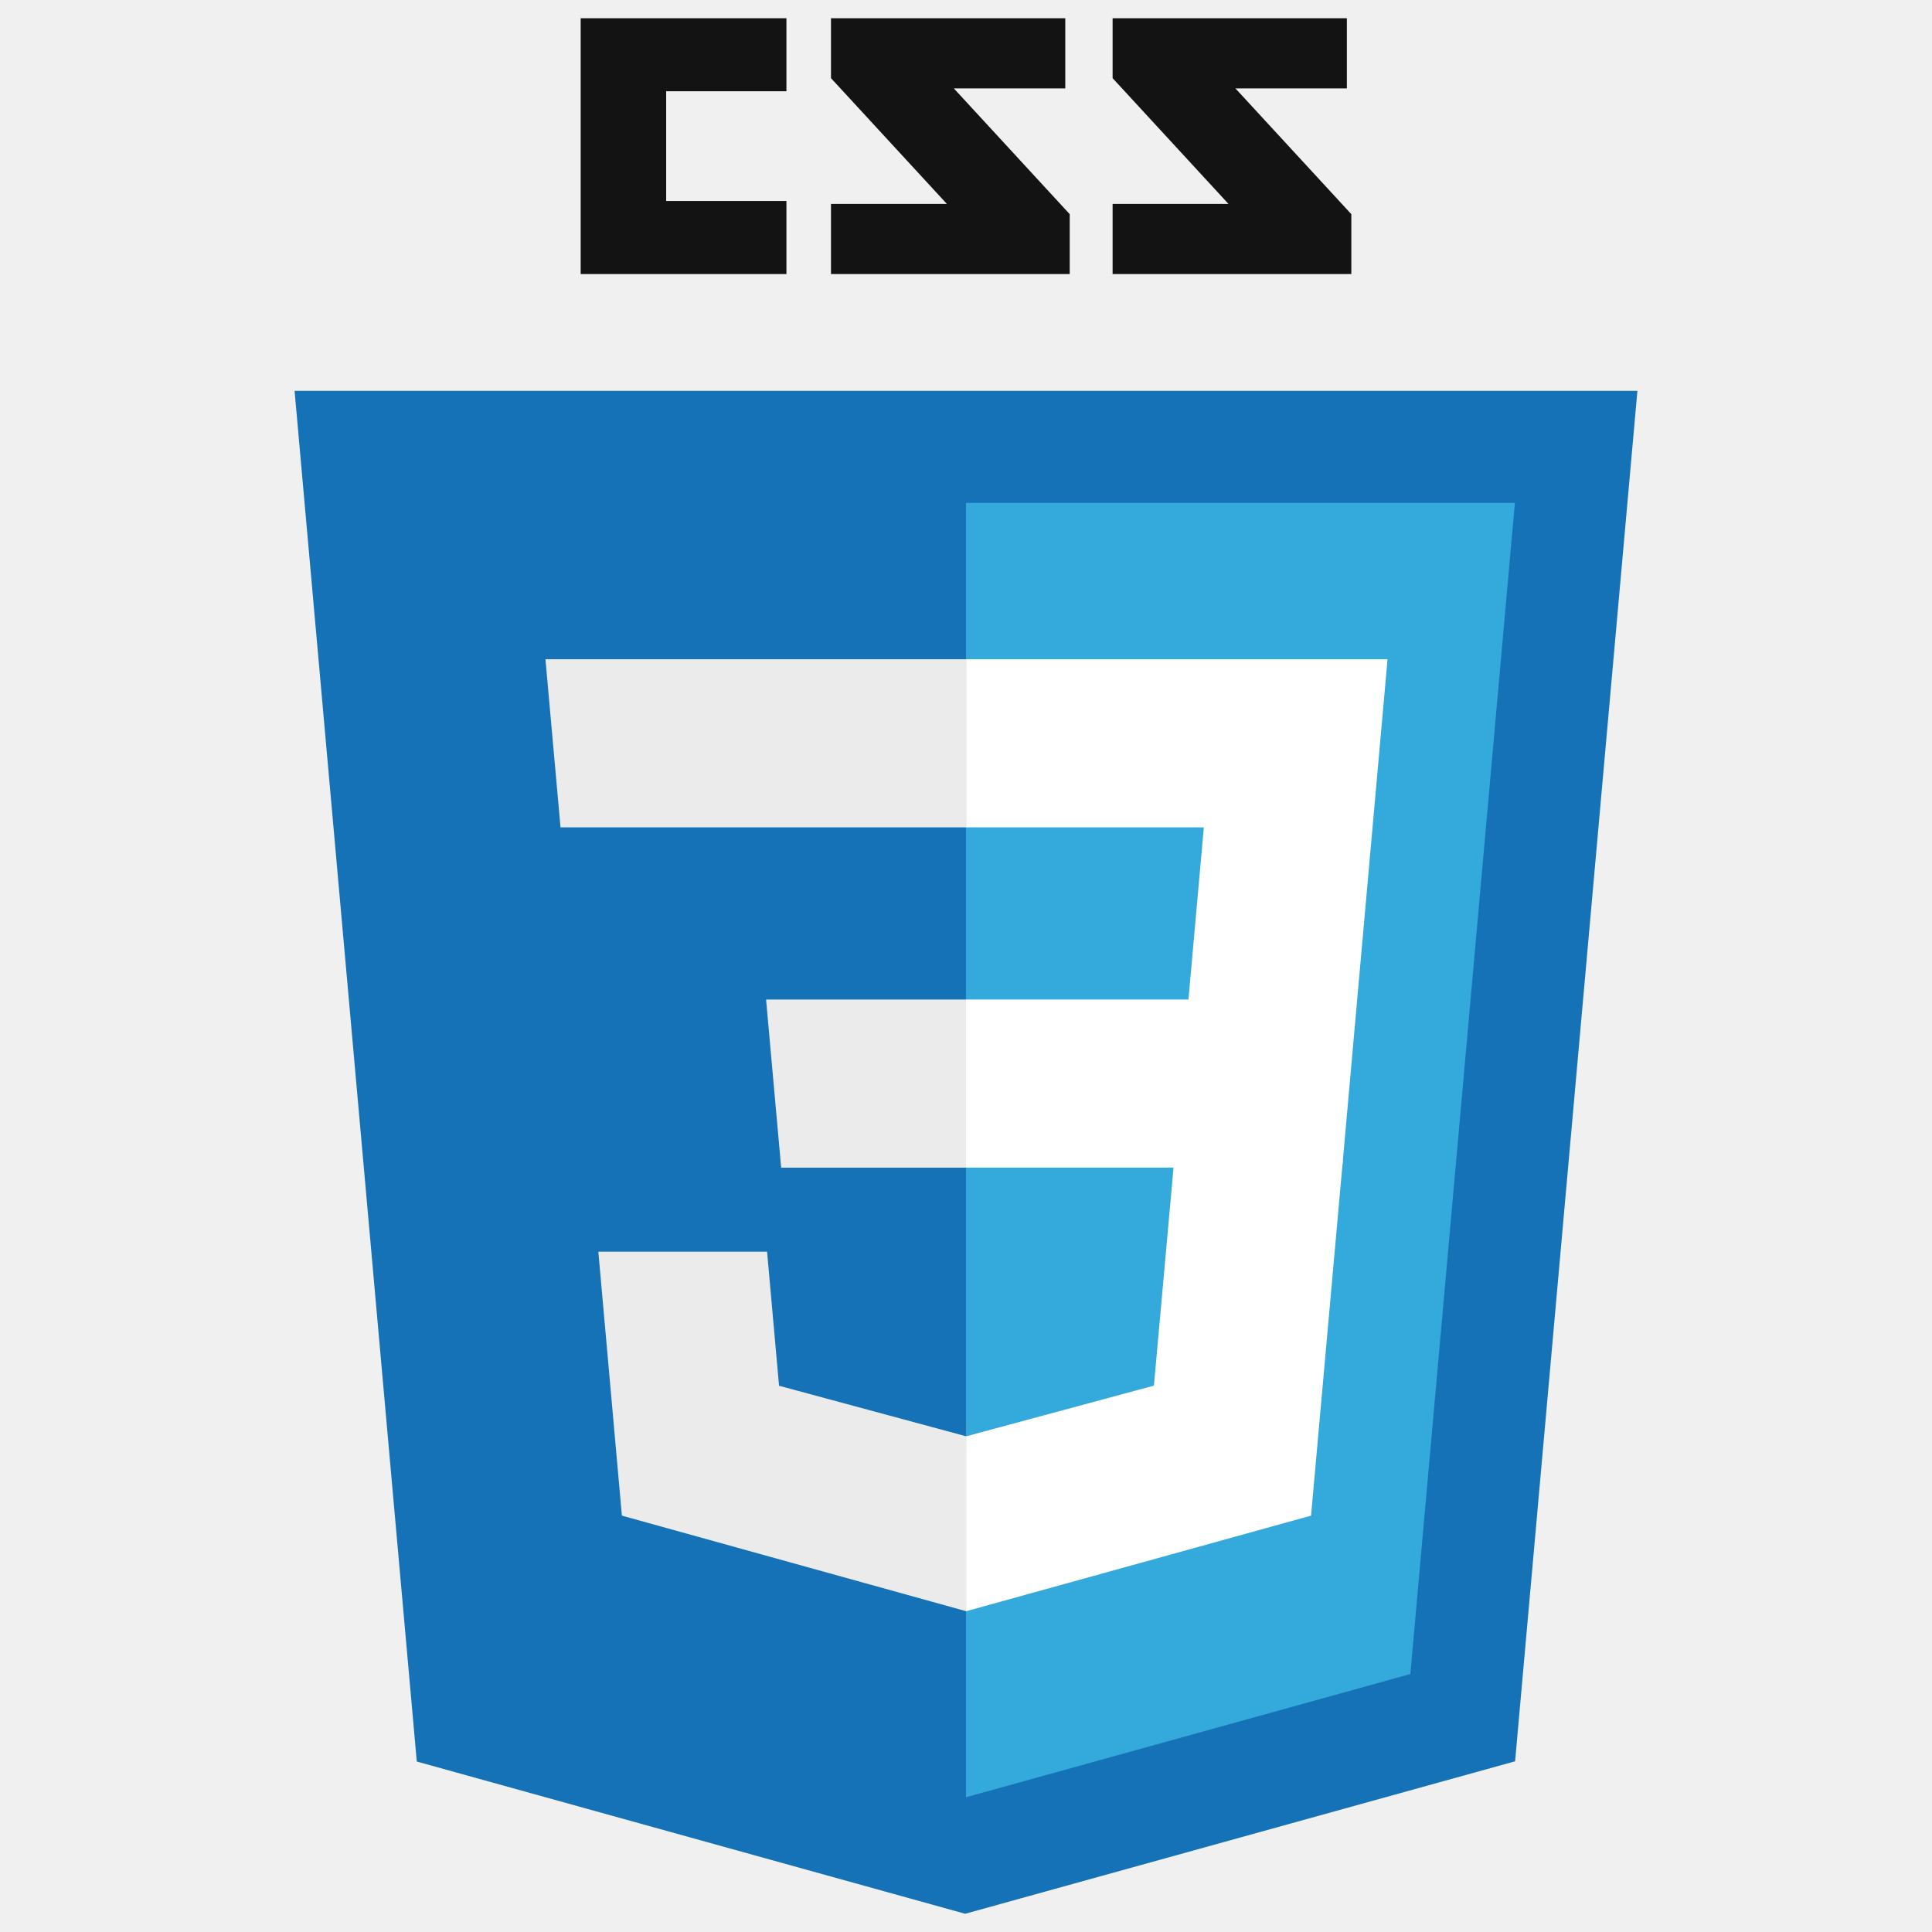
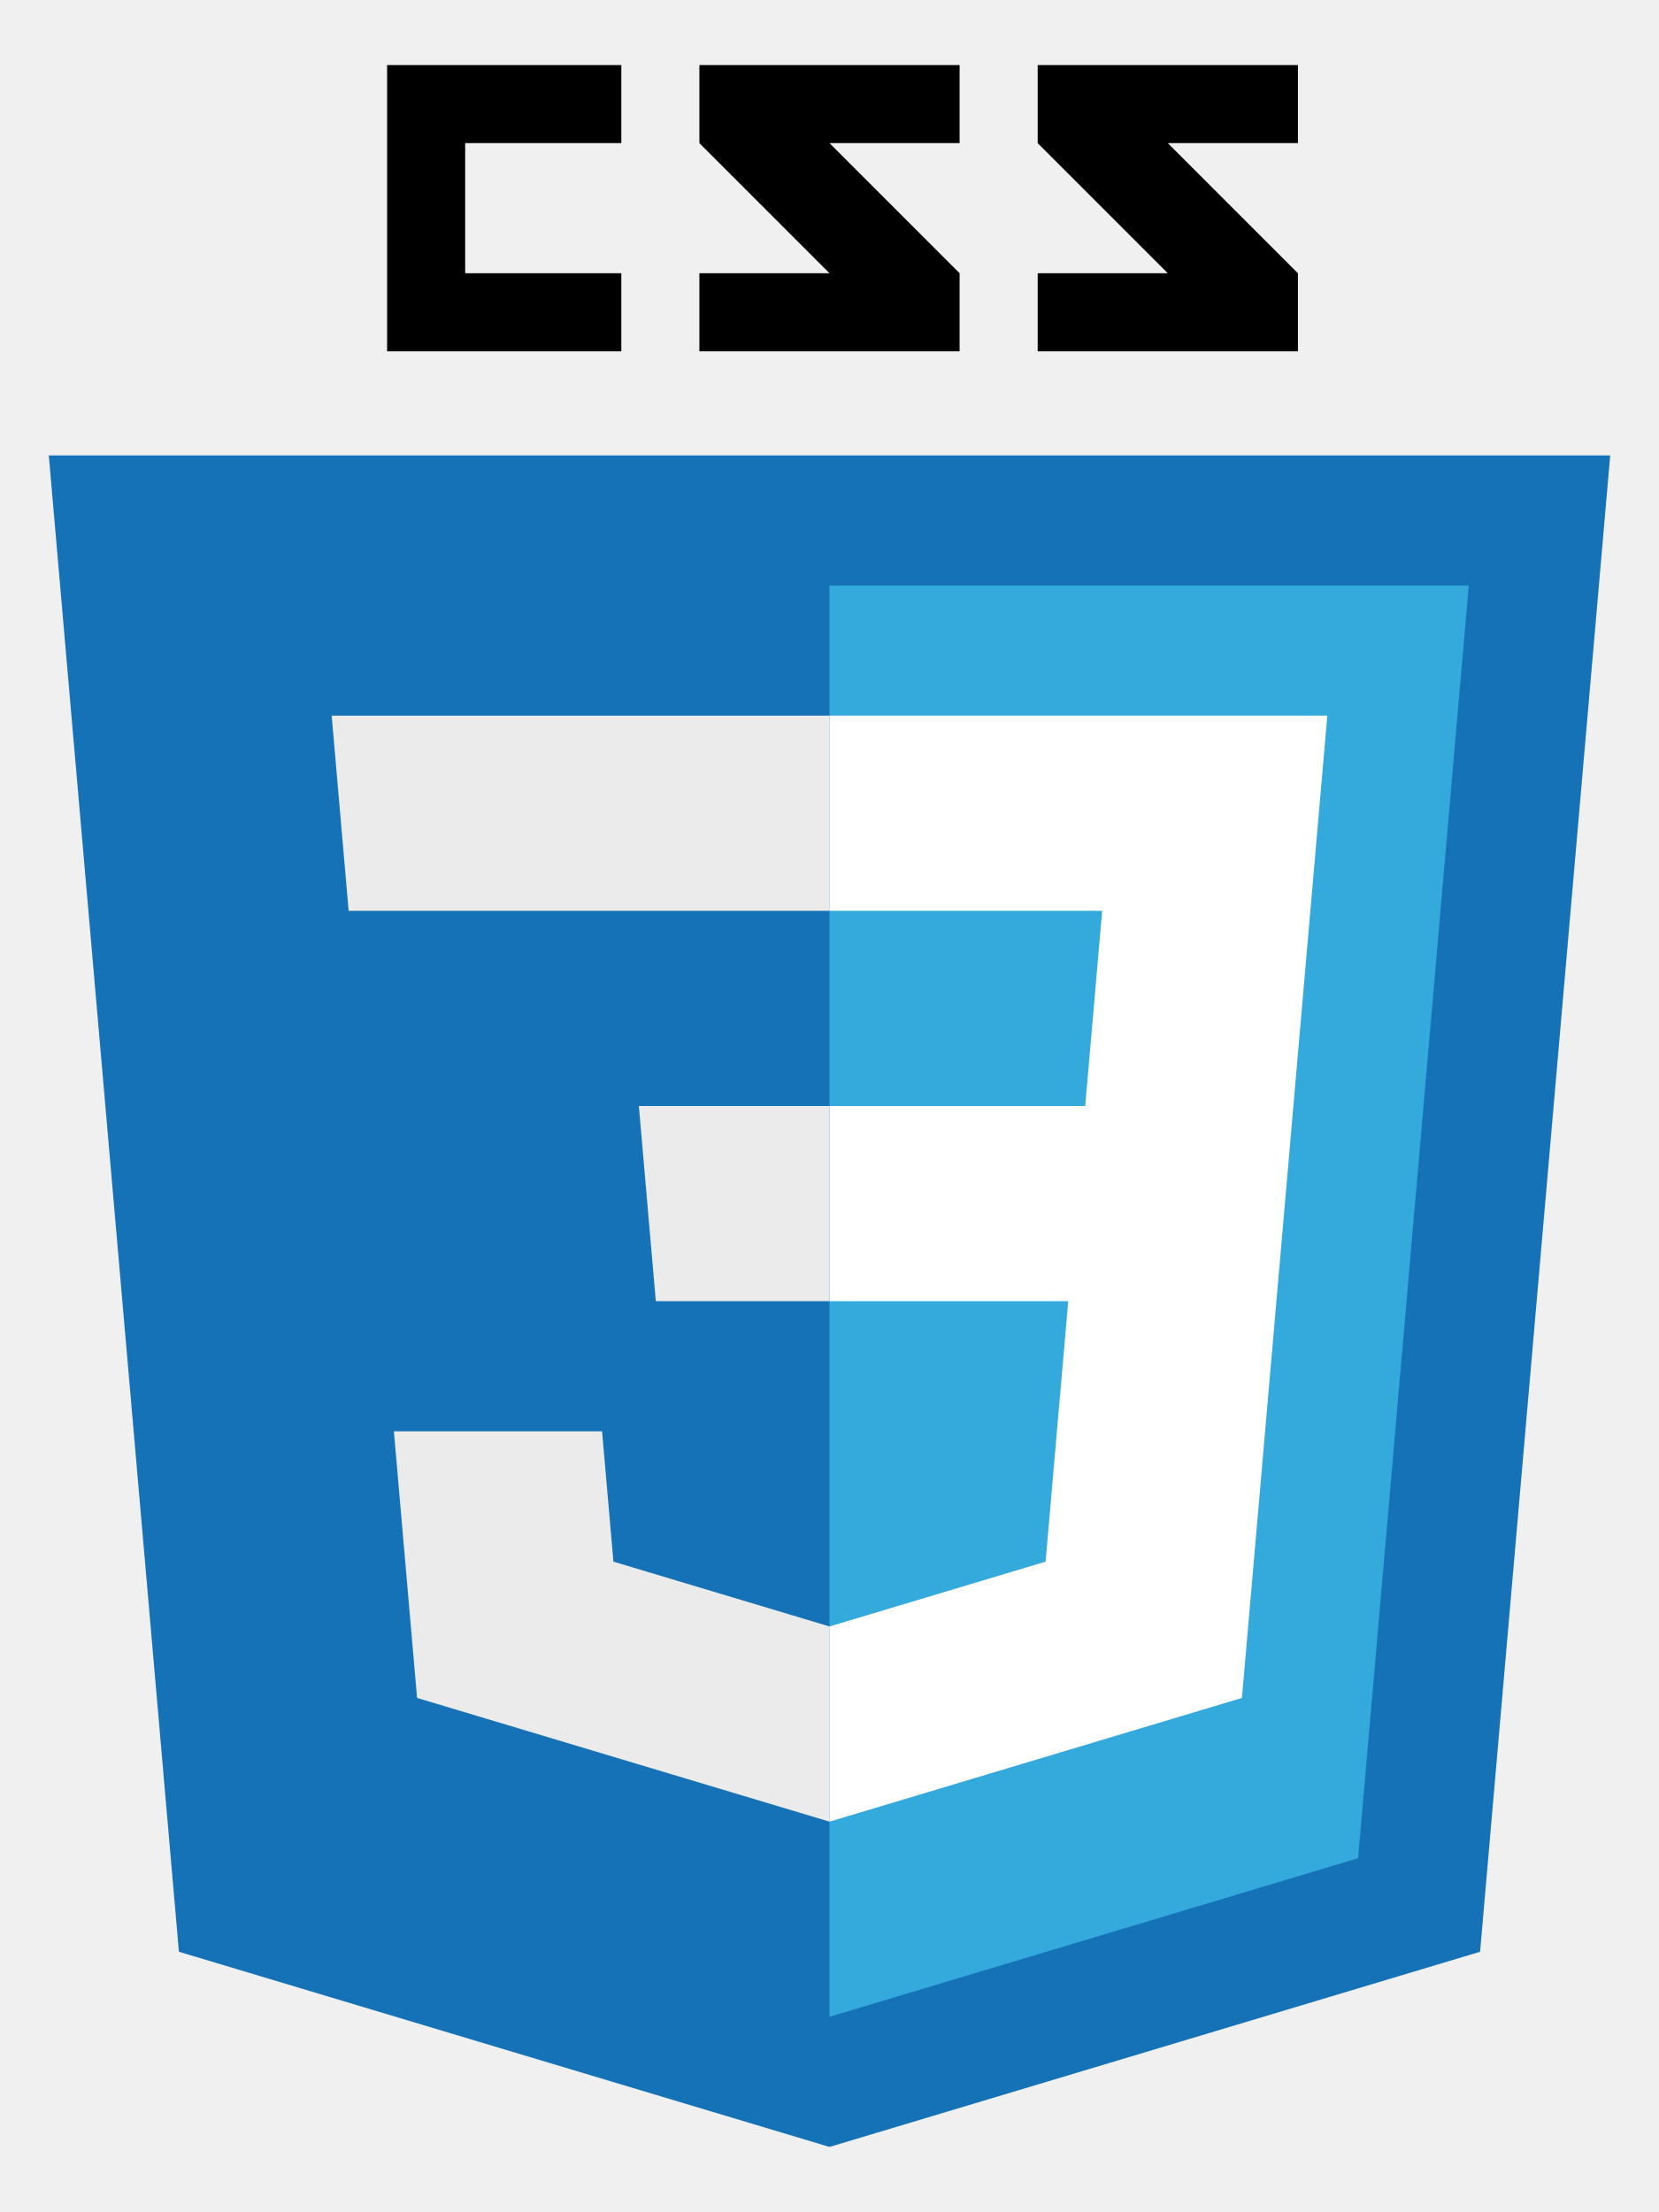
- <svg viewBox="0 0 128 128">
-   <path fill="#131313" d="M89.234 5.856H81.85l7.679 8.333v3.967H73.713v-4.645h7.678l-7.678-8.333V1.207h15.521v4.649zm-18.657 0h-7.384l7.679 8.333v3.967H55.055v-4.645h7.679l-7.679-8.333V1.207h15.522v4.649zm-18.474.19h-7.968v7.271h7.968v4.839H38.471V1.207h13.632v4.839z" />
-   <path fill="#1572B6" d="M27.613 116.706l-8.097-90.813h88.967l-8.104 90.798-36.434 10.102-36.332-10.087z" />
-   <path fill="#33A9DC" d="M64.001 119.072l29.439-8.162 6.926-77.591H64.001v85.753z" />
-   <path fill="#fff" d="M64 66.22h14.738l1.019-11.405H64V43.677h27.929l-.267 2.988-2.737 30.692H64V66.22z" />
-   <path fill="#EBEBEB" d="M64.067 95.146l-.049.014-12.404-3.35-.794-8.883H39.641l1.561 17.488 22.814 6.333.052-.015V95.146z" />
-   <path fill="#fff" d="M77.792 76.886L76.45 91.802l-12.422 3.353v11.588l22.833-6.328.168-1.882 1.938-21.647H77.792z" />
-   <path fill="#EBEBEB" d="M64.039 43.677v11.137H37.136l-.224-2.503-.507-5.646-.267-2.988h27.901zM64 66.221v11.138H51.753l-.223-2.503-.508-5.647-.267-2.988H64z" />
+ <svg xmlns="http://www.w3.org/2000/svg" xmlns:xlink="http://www.w3.org/1999/xlink" viewBox="0 0 63.75 85" fill="#fff" fill-rule="evenodd" stroke="#000" stroke-linecap="round" stroke-linejoin="round">
+   <use xlink:href="#A" x="1.875" y="2.5" />
+   <symbol id="A" overflow="visible">
+     <g stroke="none">
+       <path d="M60 15H0l5 57.5L30 80l25-7.5L60 15" fill="#1572b6" />
+       <path d="M51.739 52.5l.435-5 .652-7.5.652-7.5.652-7.5.435-5H30v55l15.179-4.554 5.134-1.54.67-7.701.67-7.701z" fill="#33a9dc" />
+       <path d="M22 0h-9v11h9V8h-6V3h6zm13 0v3h-5l5 5v3H25V8h5l-5-5V0zm13 0v3h-5l5 5v3H38V8h5l-5-5V0z" fill="#000" />
+       <path d="M24.933 65.98l-2.567-.77-8.214-2.464-.67-7.701-.221-2.545h8l.436 5.009 2.567.77L30 60v7.5zM11.522 32.5h8 2.5H30V25h-8.63-2.5-8z" fill="#ebebeb" />
+       <path d="M30 60l8.304-2.491.435-5.009.435-5H30V40h9.826l.652-7.5H30V25h11.13 8l-.652 7.5-.652 7.5-.652 7.5-.435 5-.221 2.545-.67 7.701-8.214 2.464L30 67.5V60z" />
+       <path d="M30 47.5h-6.674l-.652-7.5H30z" fill="#ebebeb" />
+     </g>
+   </symbol>
</svg>
